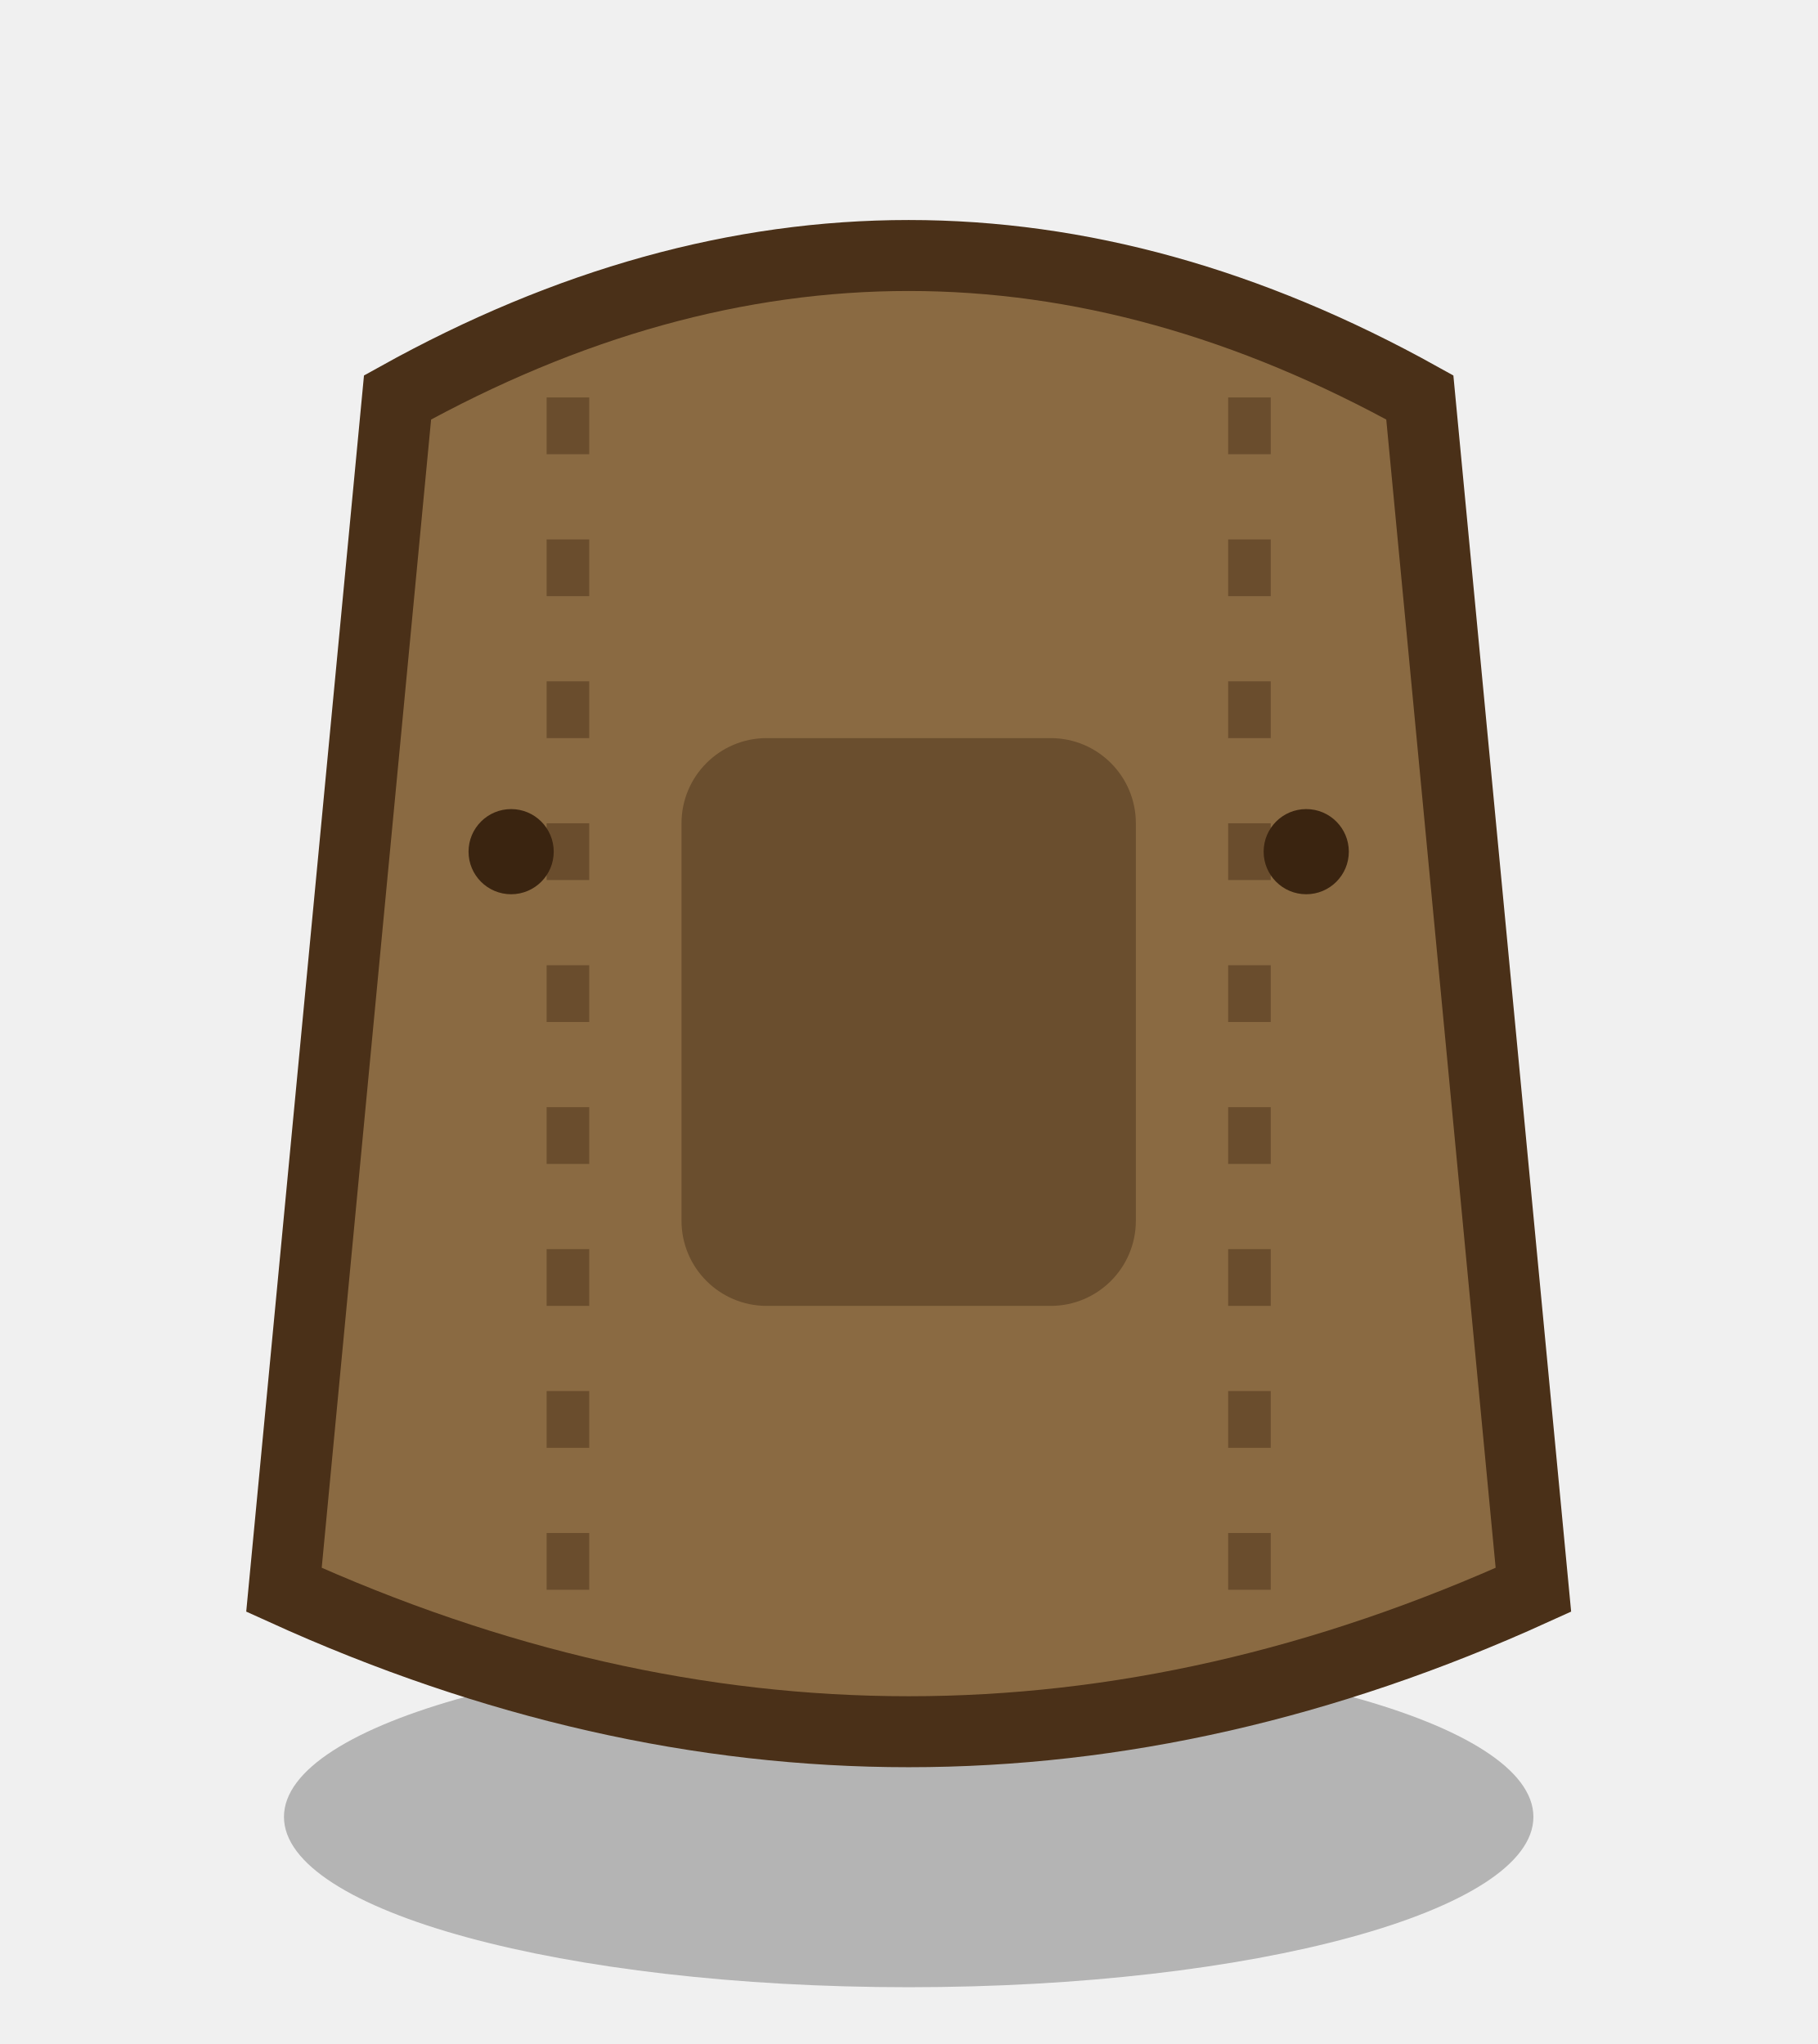
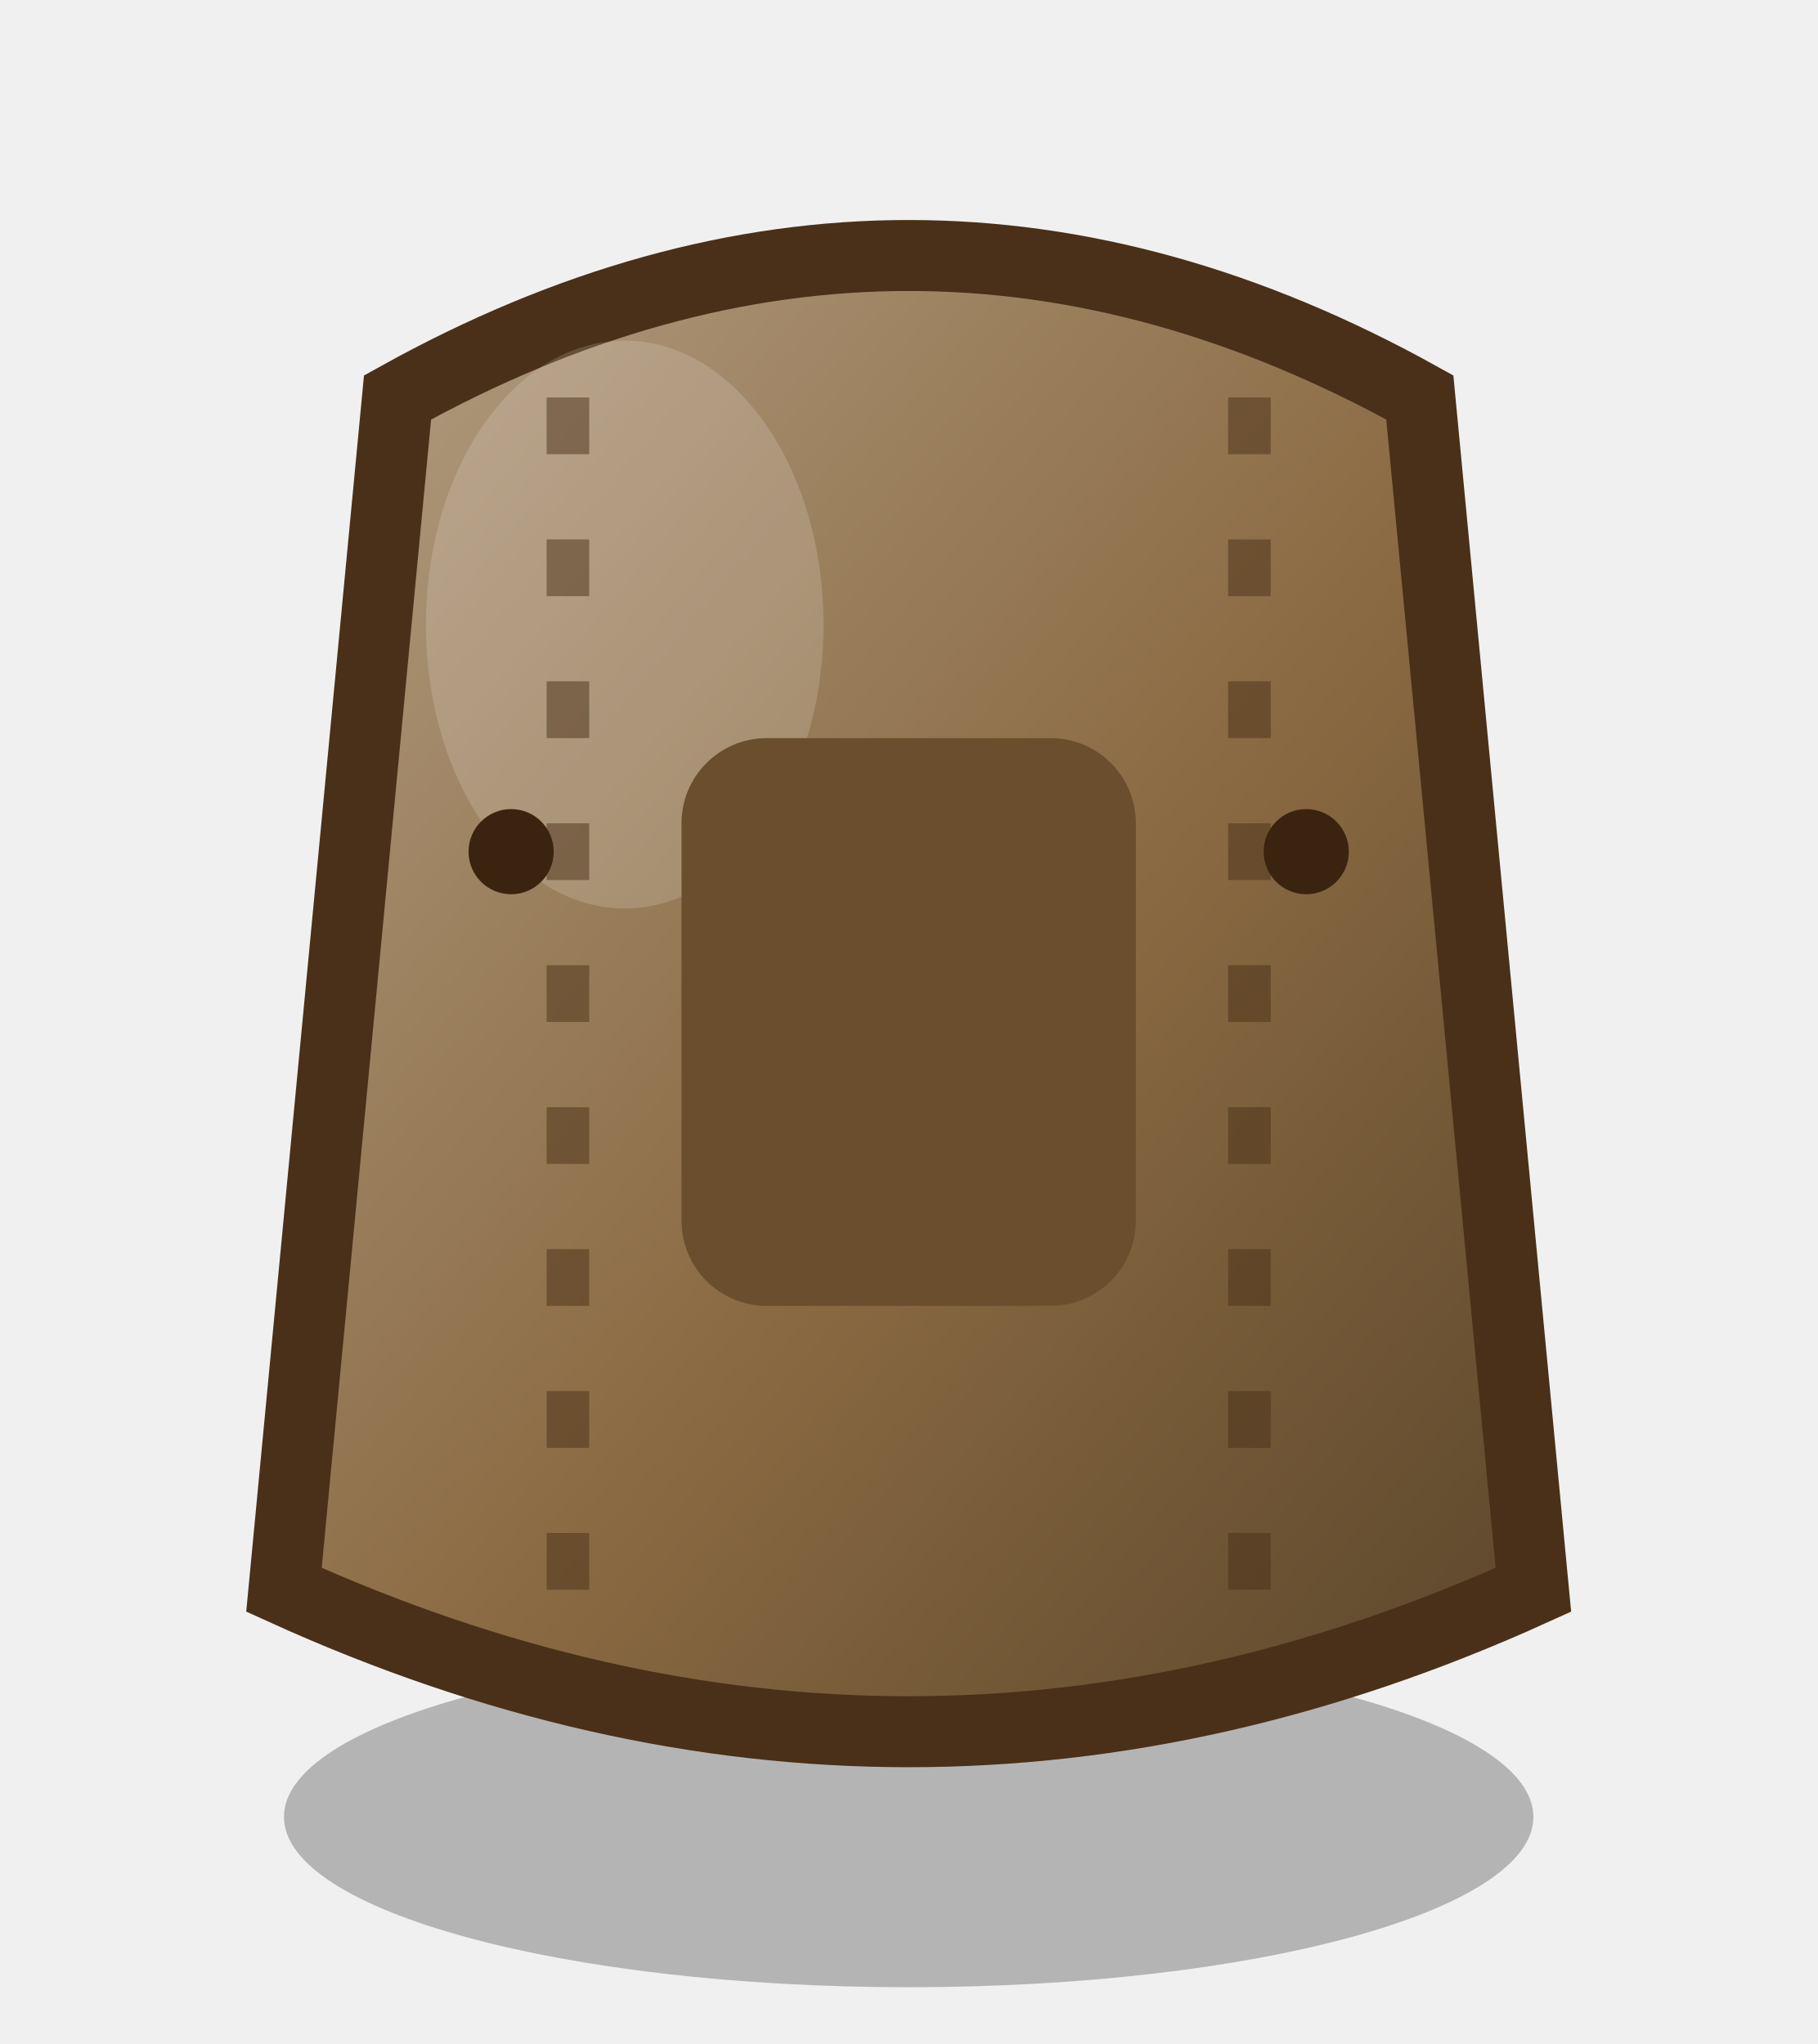
<svg xmlns="http://www.w3.org/2000/svg" viewBox="0 0 64 72">
+   <defs>
+     <linearGradient id="v" x1="0%" y1="0%" x2="100%" y2="100%">
+       <stop offset="0%" stop-color="#b39e84" />
+       <stop offset="55%" stop-color="#8a6a42" />
+       <stop offset="100%" stop-color="#5a452b" />
+     </linearGradient>
+   </defs>
  <ellipse cx="32" cy="64" rx="22" ry="6" fill="#000" opacity="0.25" />
-   <path d="M14 14 Q32 4 50 14 L54 56 Q32 66 10 56 Z" fill="#8a6a42" stroke="#4a3018" stroke-width="2.5" />
+   <path d="M14 14 Q32 4 50 14 L54 56 Q32 66 10 56 Z" fill="url(#v)" stroke="#4a3018" stroke-width="2.5" />
+   <ellipse cx="22" cy="22" rx="7" ry="10" fill="#fff" opacity="0.16" />
  <rect x="24" y="26" width="16" height="20" rx="3" fill="#6a4e2e" />
  <path d="M20 14 L20 56 M44 14 L44 56" stroke="#4a3018" stroke-width="1.5" opacity="0.5" stroke-dasharray="2 3" />
  <circle cx="18" cy="30" r="1.5" fill="#3a2410" />
  <circle cx="46" cy="30" r="1.5" fill="#3a2410" />
</svg>
